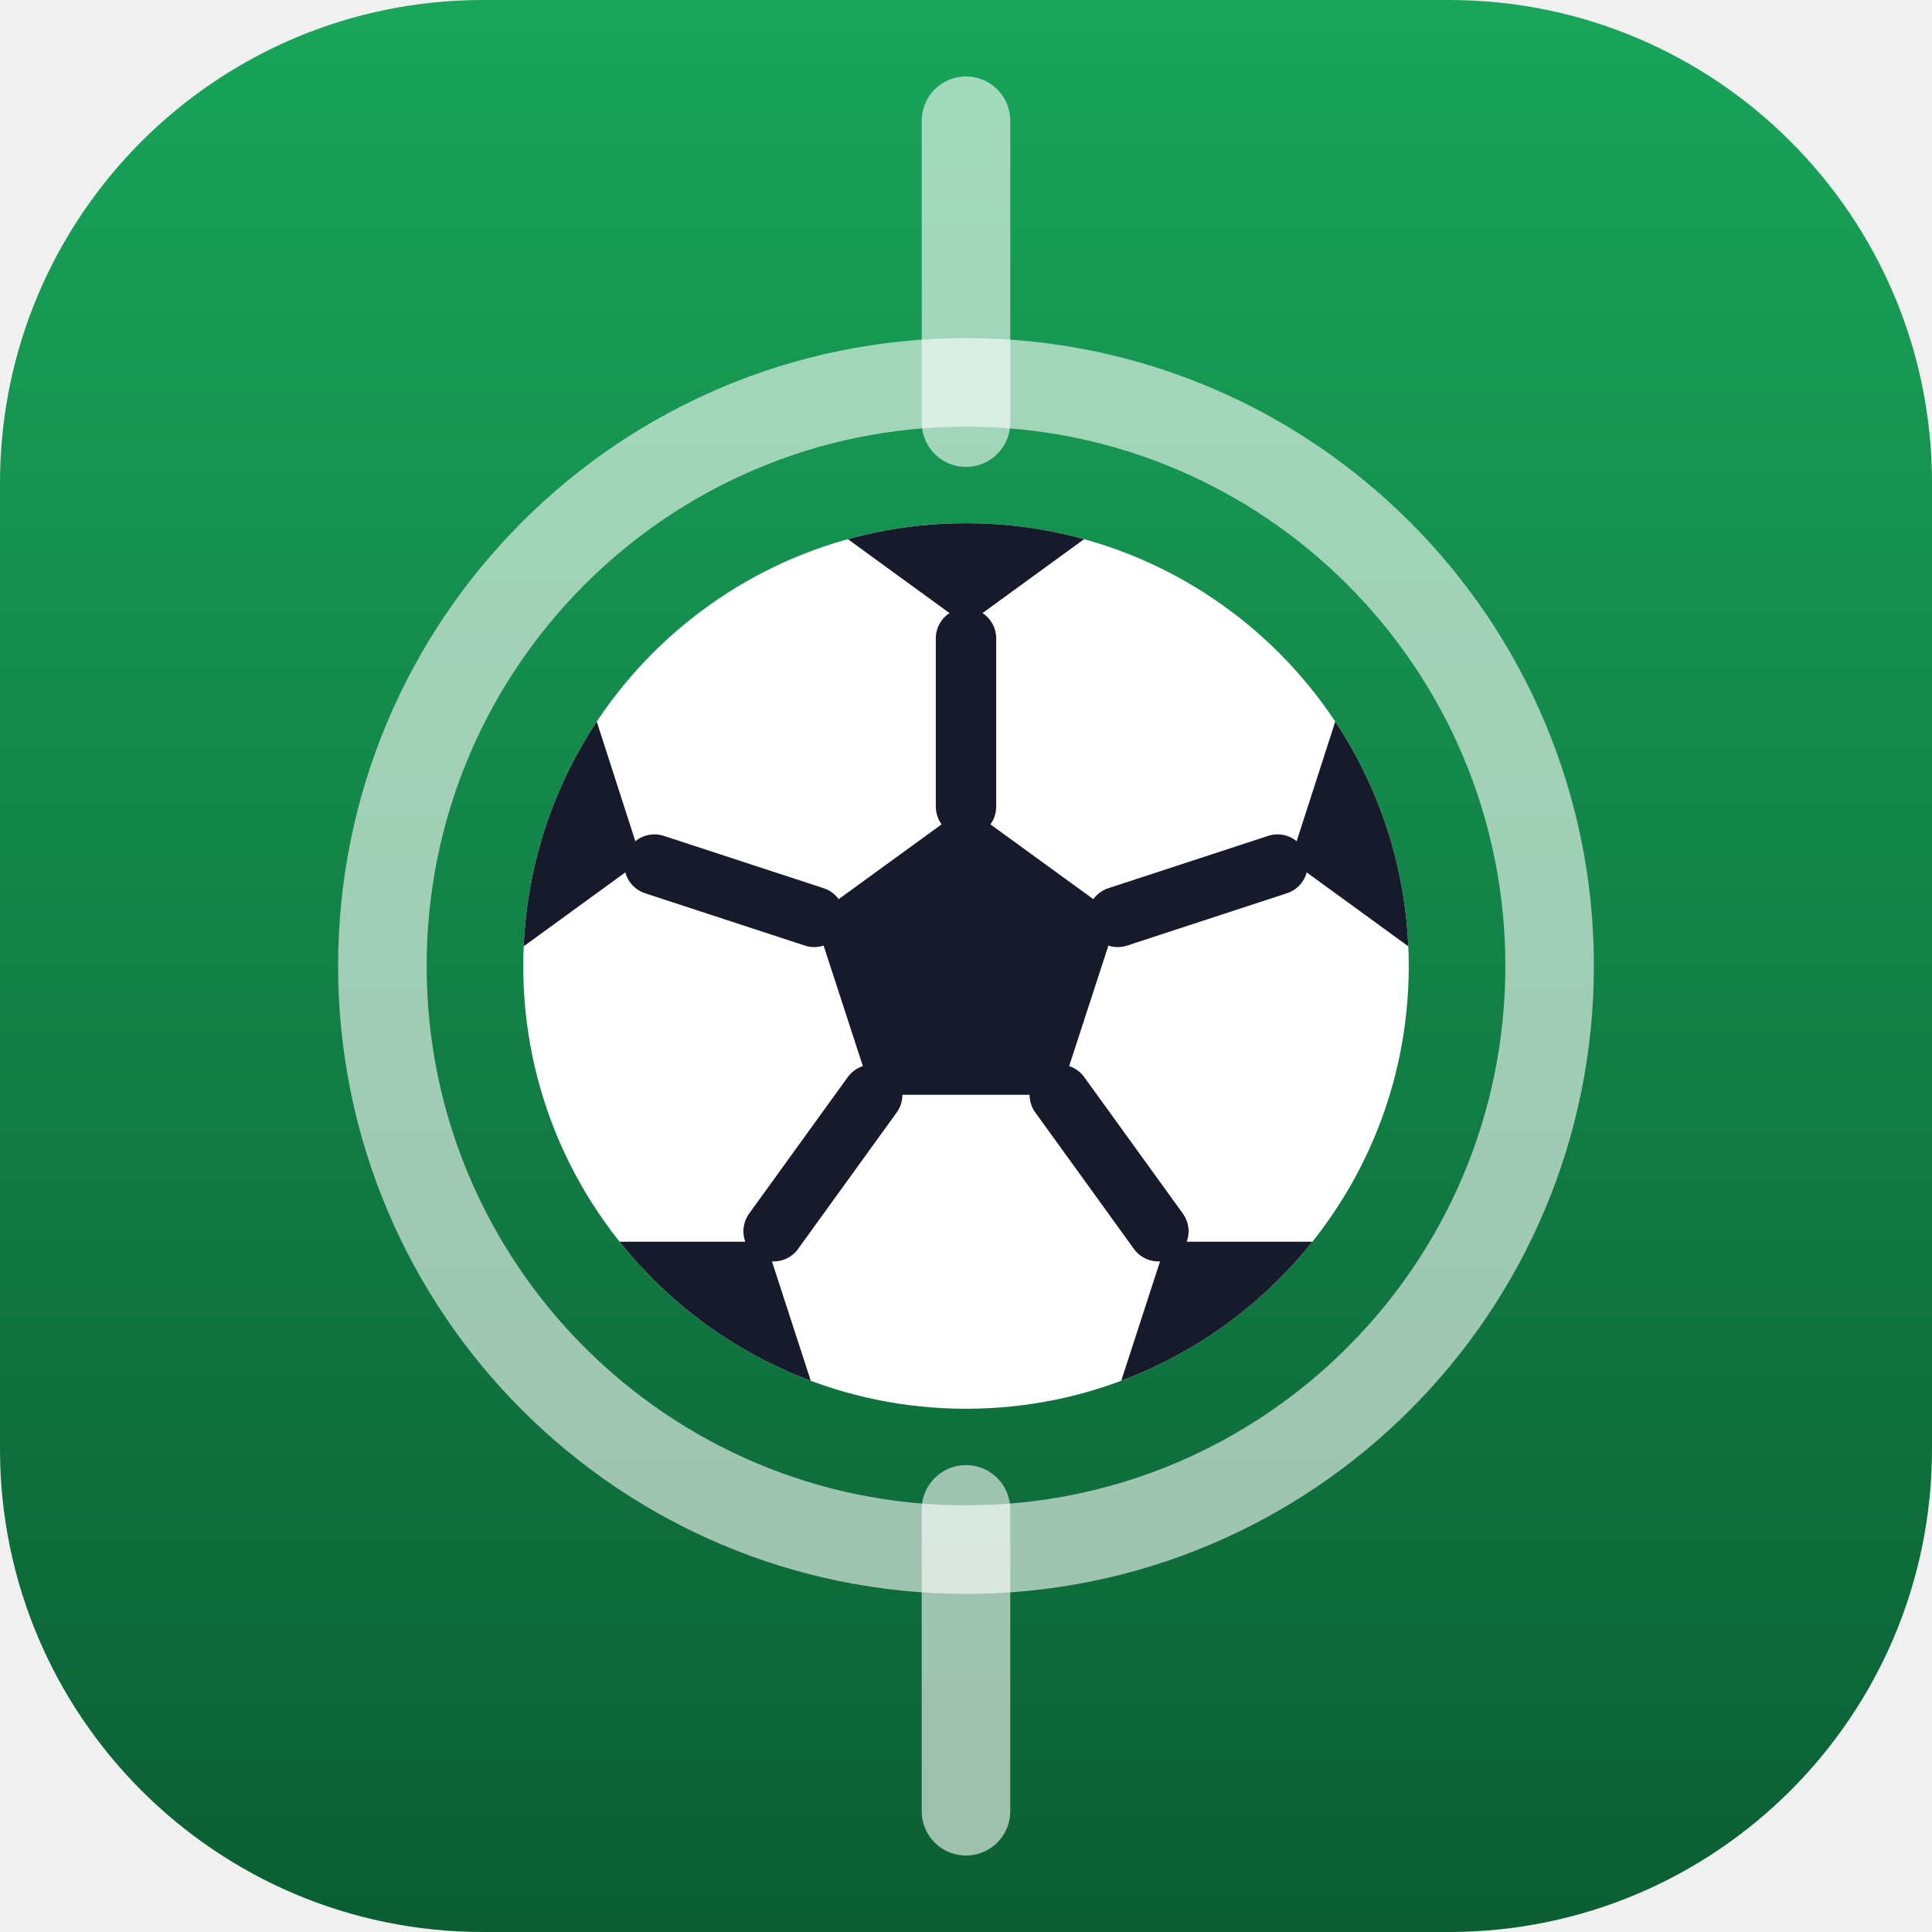
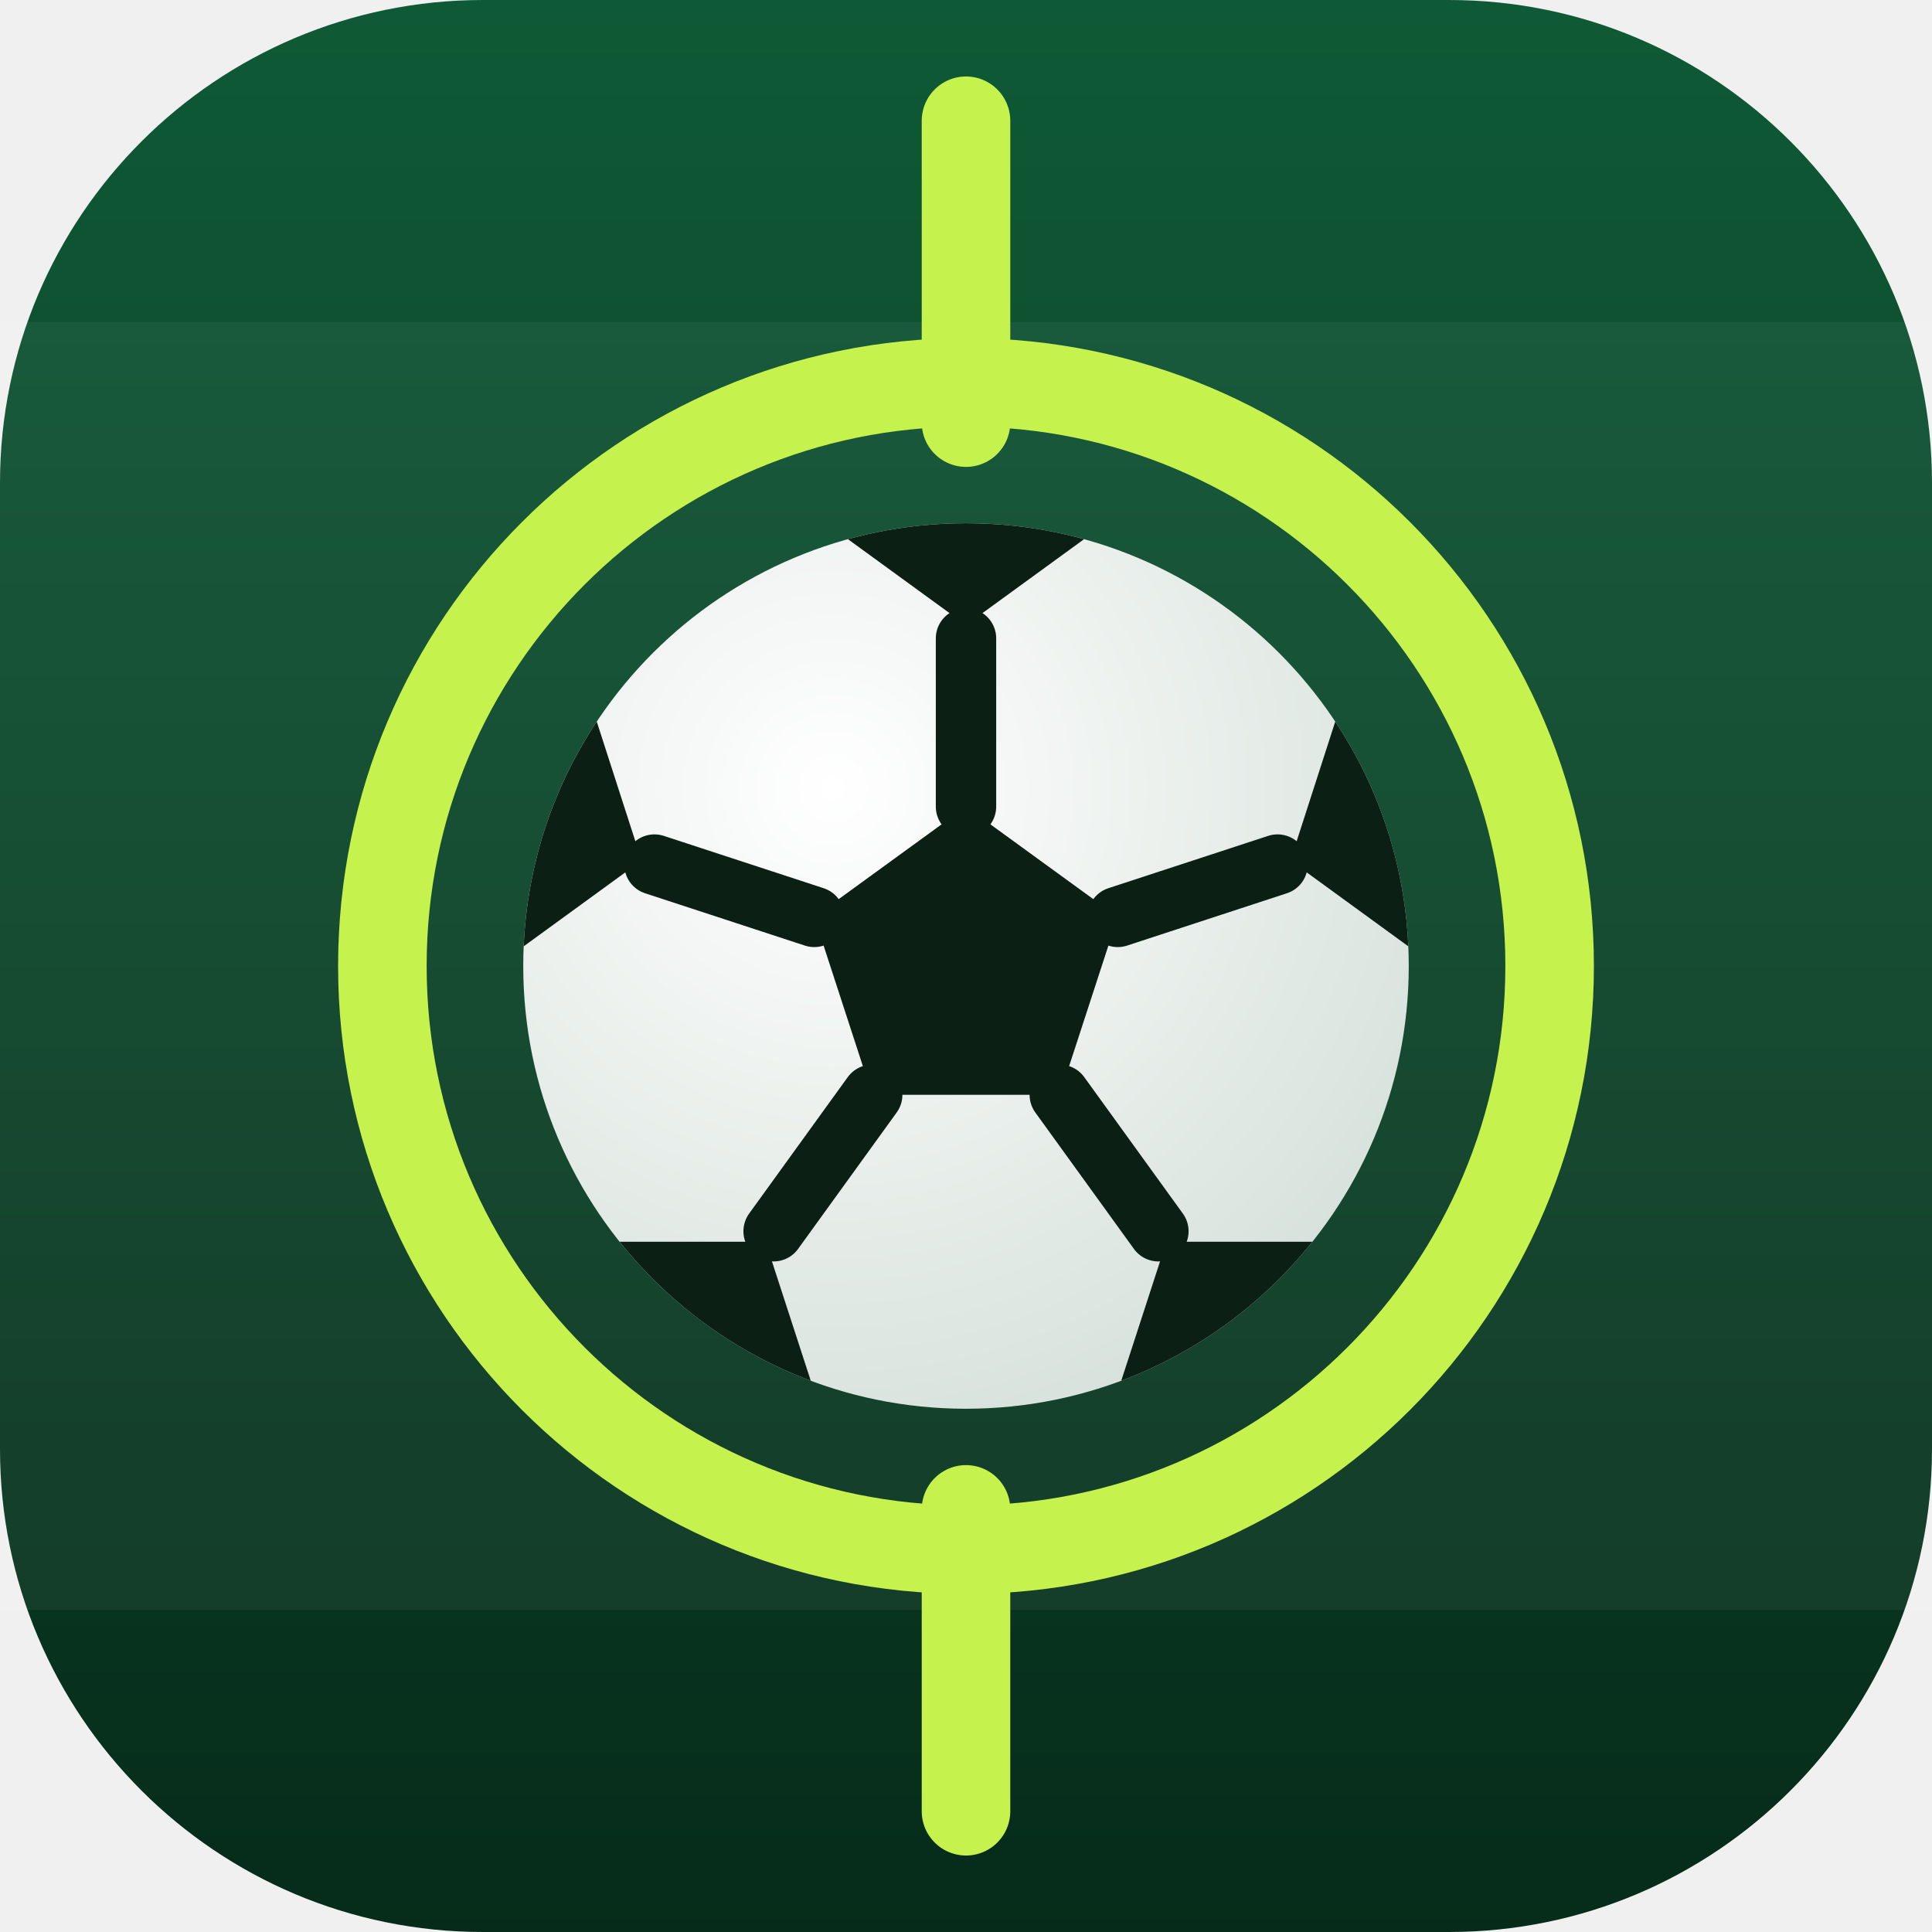
<svg xmlns="http://www.w3.org/2000/svg" viewBox="0 0 48 48">
  <defs>
    <linearGradient id="of-g" x1="0" y1="0" x2="0" y2="1">
-       <stop offset="0" stop-color="#19a55a" />
-       <stop offset="1" stop-color="#0b5e33" />
+       <stop offset="0" stop-color="#0f5a36" />
+       <stop offset="1" stop-color="#062b1a" />
    </linearGradient>
  </defs>
  <rect width="48" height="48" rx="12" fill="url(#of-g)" />
-   <path d="M24 3v7.5M24 37.5v7.5" stroke="#fff" stroke-opacity=".6" stroke-width="2.2" stroke-linecap="round" />
-   <circle cx="24" cy="24" r="14.5" fill="none" stroke="#fff" stroke-opacity=".6" stroke-width="2.2" />
-   <clipPath id="of-b">
-     <circle cx="24" cy="24" r="11" />
-   </clipPath>
-   <circle cx="24" cy="24" r="11" fill="#fff" />
-   <g clip-path="url(#of-b)">
-     <path d="M24.00 20.04L27.77 22.78L26.33 27.20L21.67 27.20L20.23 22.78zM24.00 15.53L20.55 13.02L21.87 8.96L26.13 8.96L27.45 13.02zM32.06 21.38L33.37 17.32L37.64 17.32L38.96 21.38L35.51 23.89zM28.98 30.85L33.25 30.85L34.56 34.91L31.11 37.42L27.66 34.91zM19.02 30.85L20.34 34.91L16.89 37.42L13.44 34.91L14.75 30.85zM15.94 21.38L12.49 23.89L9.04 21.38L10.36 17.32L14.63 17.32z" fill="#161a2b" />
-     <path d="M24.00 20.04L24.00 15.86M27.77 22.78L31.74 21.48M26.33 27.20L28.78 30.59M21.67 27.20L19.22 30.59M20.23 22.78L16.26 21.48" stroke="#161a2b" stroke-width="1.5" stroke-linecap="round" />
+   <path d="M0 16h48M0 32h48" stroke="#fff" stroke-opacity=".05" stroke-width="16" />
+   <path class="logo-trait" d="M24 3v7.5M24 37.5v7.5" stroke="#c6f24e" stroke-width="2.2" stroke-linecap="round" />
+   <circle class="logo-rond" cx="24" cy="24" r="14.5" fill="none" stroke="#c6f24e" stroke-width="2.2" pathLength="100" />
+   <g class="logo-ballon">
+     <clipPath id="of-b">
+       <circle cx="24" cy="24" r="11" />
+     </clipPath>
+     <radialGradient id="of-br" cx=".35" cy=".3" r=".8">
+       <stop offset="0" stop-color="#fff" />
+       <stop offset="1" stop-color="#d5e0da" />
+     </radialGradient>
+     <circle cx="24" cy="24" r="11" fill="url(#of-br)" />
+     <g clip-path="url(#of-b)">
+       <path d="M24.00 20.04L27.77 22.78L26.33 27.20L21.67 27.20L20.23 22.78zM24.00 15.53L20.55 13.02L21.87 8.96L26.13 8.96L27.45 13.02zM32.06 21.38L33.37 17.32L37.64 17.32L38.96 21.38L35.51 23.89zM28.98 30.85L33.25 30.85L34.56 34.91L31.11 37.42L27.66 34.91zM19.02 30.85L20.34 34.91L16.89 37.42L13.44 34.91L14.75 30.85zM15.94 21.38L12.49 23.89L9.04 21.38L10.36 17.32L14.63 17.32z" fill="#0b1f15" />
+       <path d="M24.00 20.04L24.00 15.86M27.77 22.78L31.74 21.48M26.33 27.20L28.78 30.59M21.67 27.20L19.22 30.59M20.23 22.78L16.26 21.48" stroke="#0b1f15" stroke-width="1.5" stroke-linecap="round" />
+     </g>
  </g>
</svg>
